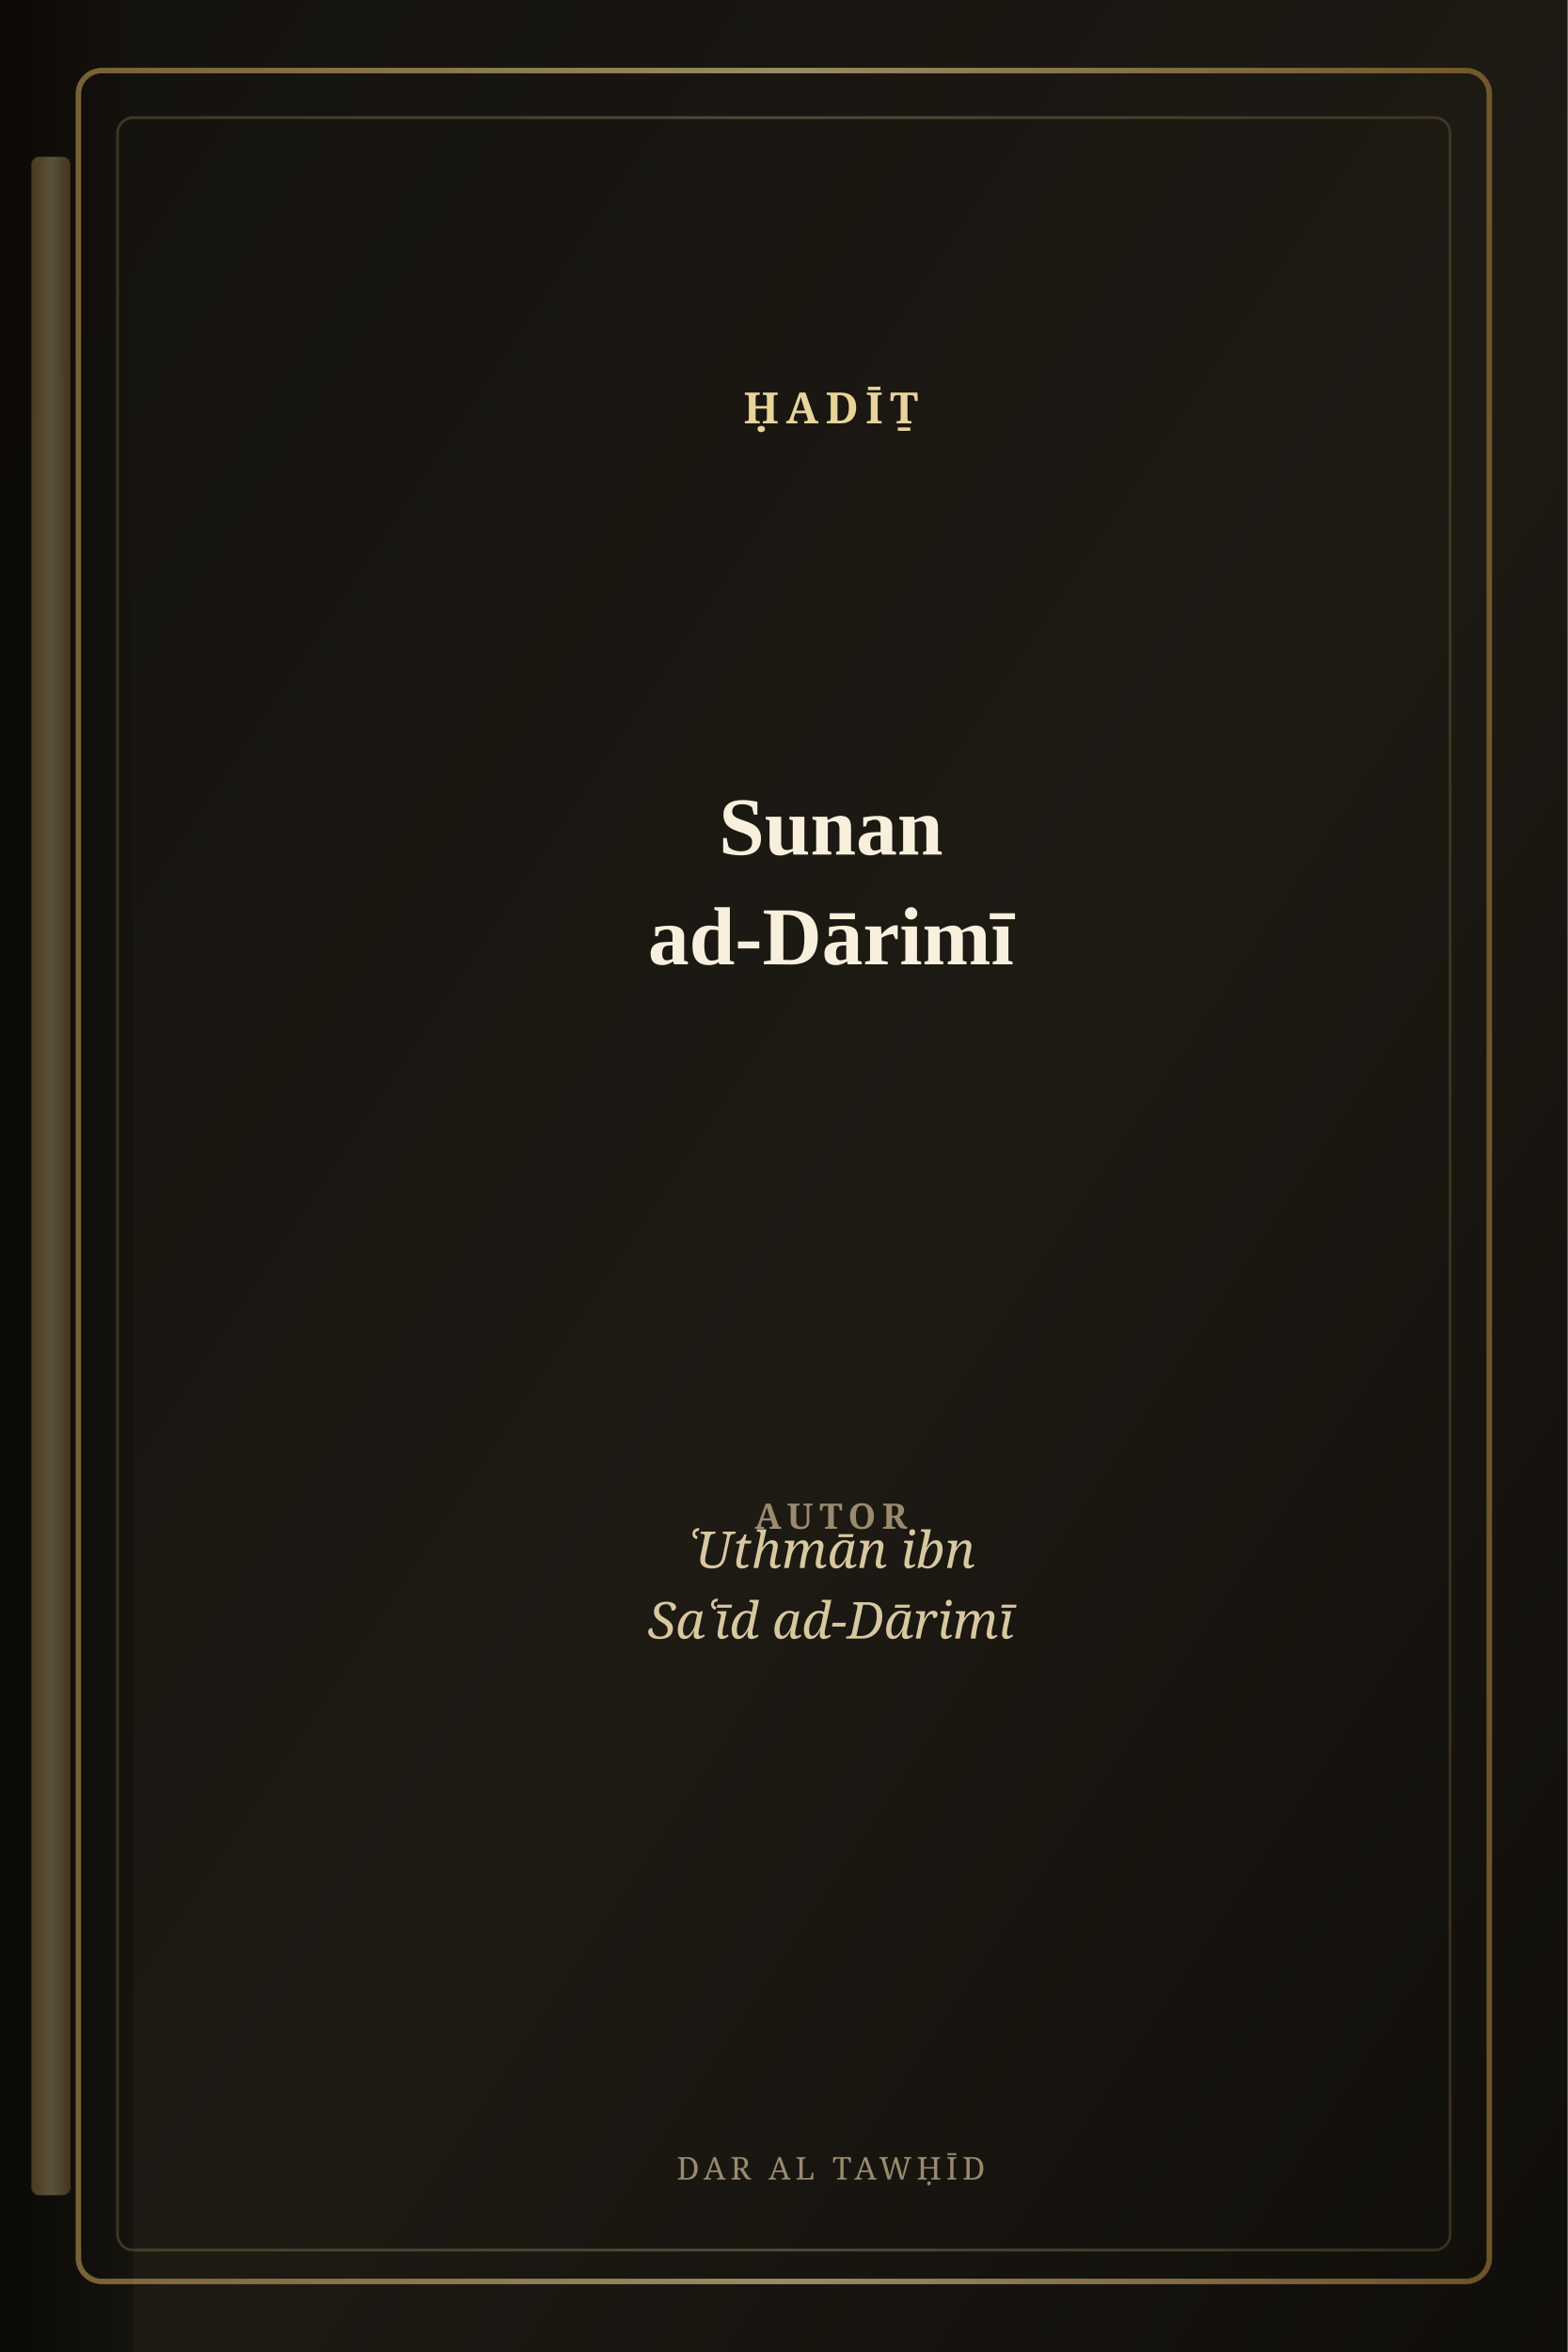
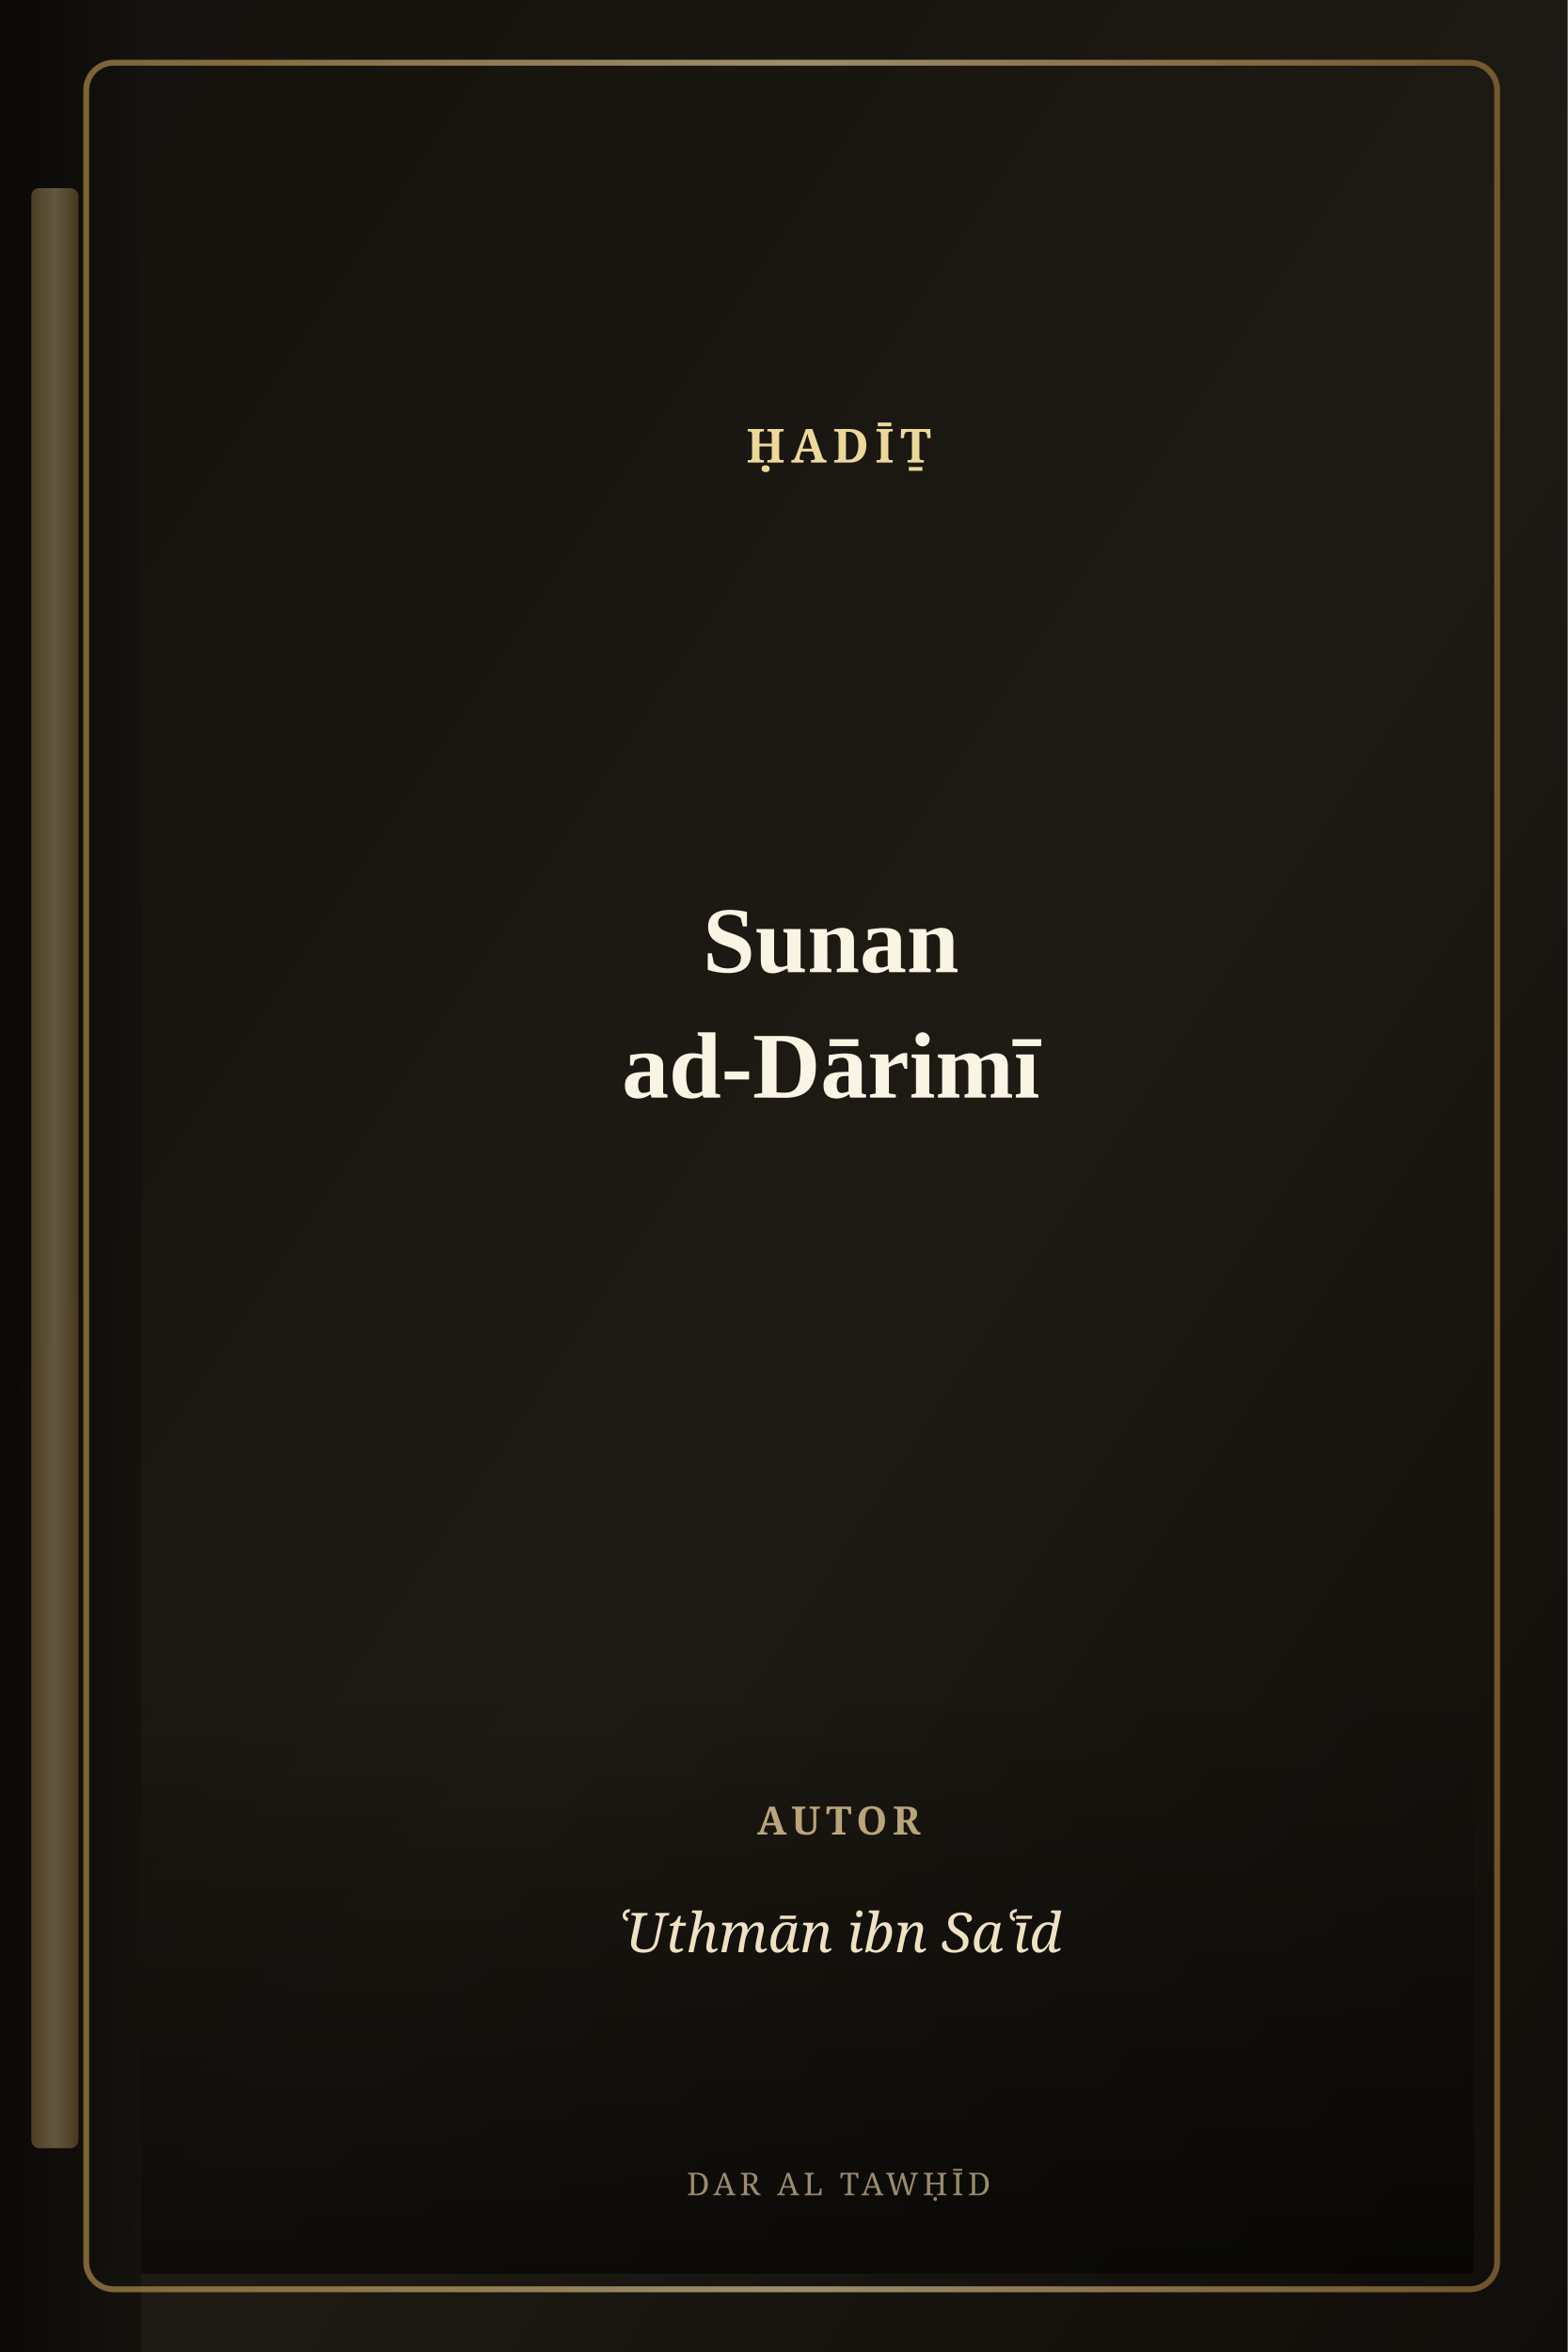
<svg xmlns="http://www.w3.org/2000/svg" viewBox="0 0 400 600" role="img" aria-label="Buchcover: Sunan ad-Dārimī">
  <defs>
    <linearGradient id="bg" x1="0%" y1="0%" x2="100%" y2="100%">
      <stop offset="0%" stop-color="#14120e" />
      <stop offset="55%" stop-color="#1e1a14" />
      <stop offset="100%" stop-color="#100e0a" />
    </linearGradient>
    <linearGradient id="gold" x1="0%" y1="0%" x2="100%" y2="0%">
      <stop offset="0%" stop-color="#b8944f" />
      <stop offset="50%" stop-color="#e8d49a" />
      <stop offset="100%" stop-color="#a67c3d" />
    </linearGradient>
    <linearGradient id="spine" x1="0%" y1="0%" x2="100%" y2="0%">
      <stop offset="0%" stop-color="#0a0806" />
      <stop offset="100%" stop-color="#14120e" />
    </linearGradient>
+     <linearGradient id="shade" x1="0%" y1="100%" x2="0%" y2="0%">
+       <stop offset="0%" stop-color="rgba(0,0,0,.55)" />
+       <stop offset="100%" stop-color="rgba(0,0,0,0)" />
+     </linearGradient>
  </defs>
  <rect width="400" height="600" fill="url(#bg)" />
-   <rect x="0" y="0" width="34" height="600" fill="url(#spine)" opacity="0.92" />
-   <rect x="8" y="40" width="10" height="520" rx="2" fill="url(#gold)" opacity="0.35" />
-   <rect x="20" y="18" width="360" height="564" rx="6" fill="none" stroke="url(#gold)" stroke-width="1.4" opacity="0.62" />
-   <rect x="30" y="30" width="340" height="544" rx="4" fill="none" stroke="url(#gold)" stroke-width="0.7" opacity="0.28" />
-   <text x="212" y="108" text-anchor="middle" fill="#e8d49a" font-family="Georgia,serif" font-size="11" font-weight="700" letter-spacing="1.8">ḤADĪṮ</text>
-   <line x1="78" y1="124" x2="346" y2="124" stroke="url(#gold)" stroke-width="0.9" opacity="0.48" />
-   <text x="212" y="218" text-anchor="middle" fill="#f8f0dc" font-family="Georgia,'Times New Roman',serif" font-size="21" font-weight="700">Sunan</text>
-   <text x="212" y="246" text-anchor="middle" fill="#f8f0dc" font-family="Georgia,'Times New Roman',serif" font-size="21" font-weight="700">ad-Dārimī</text>
-   <line x1="78" y1="372" x2="346" y2="372" stroke="url(#gold)" stroke-width="0.7" opacity="0.38" />
-   <text x="212" y="390" text-anchor="middle" fill="#9a8b6e" font-family="Georgia,serif" font-size="9" font-weight="700" letter-spacing="1.6">AUTOR</text>
-   <text x="212" y="400" text-anchor="middle" fill="#d8c8a0" font-family="Georgia,serif" font-size="13" font-style="italic">ʿUthmān ibn</text>
-   <text x="212" y="418" text-anchor="middle" fill="#d8c8a0" font-family="Georgia,serif" font-size="13" font-style="italic">Saʿīd ad-Dārimī</text>
-   <text x="212" y="556" text-anchor="middle" fill="#9a8b6e" font-family="Georgia,serif" font-size="8" letter-spacing="1.2">DAR AL TAWḤĪD</text>
+   <rect x="0" y="0" width="36" height="600" fill="url(#spine)" opacity="0.94" />
+   <rect x="8" y="48" width="12" height="500" rx="2" fill="url(#gold)" opacity="0.38" />
+   <rect x="22" y="16" width="360" height="568" rx="7" fill="none" stroke="url(#gold)" stroke-width="1.5" opacity="0.64" />
+   <text x="214" y="118" text-anchor="middle" fill="#edd89a" font-family="Georgia,serif" font-size="12" font-weight="700" letter-spacing="1.6">ḤADĪṮ</text>
+   <line x1="72" y1="136" x2="356" y2="136" stroke="url(#gold)" stroke-width="0.9" opacity="0.5" />
+   <text x="212" y="248" text-anchor="middle" fill="#faf4e4" font-family="Georgia,'Times New Roman',serif" font-size="24" font-weight="700">Sunan</text>
+   <text x="212" y="280" text-anchor="middle" fill="#faf4e4" font-family="Georgia,'Times New Roman',serif" font-size="24" font-weight="700">ad-Dārimī</text>
+   <rect x="36" y="430" width="340" height="150" fill="url(#shade)" />
+   <text x="214" y="468" text-anchor="middle" fill="#b9a57a" font-family="Georgia,serif" font-size="10" font-weight="700" letter-spacing="1.4">AUTOR</text>
+   <text x="214" y="498" text-anchor="middle" fill="#efe2c2" font-family="Georgia,serif" font-size="14" font-style="italic">ʿUthmān ibn Saʿīd</text>
+   <text x="214" y="560" text-anchor="middle" fill="#9a8b6e" font-family="Georgia,serif" font-size="8" letter-spacing="1.1">DAR AL TAWḤĪD</text>
</svg>
